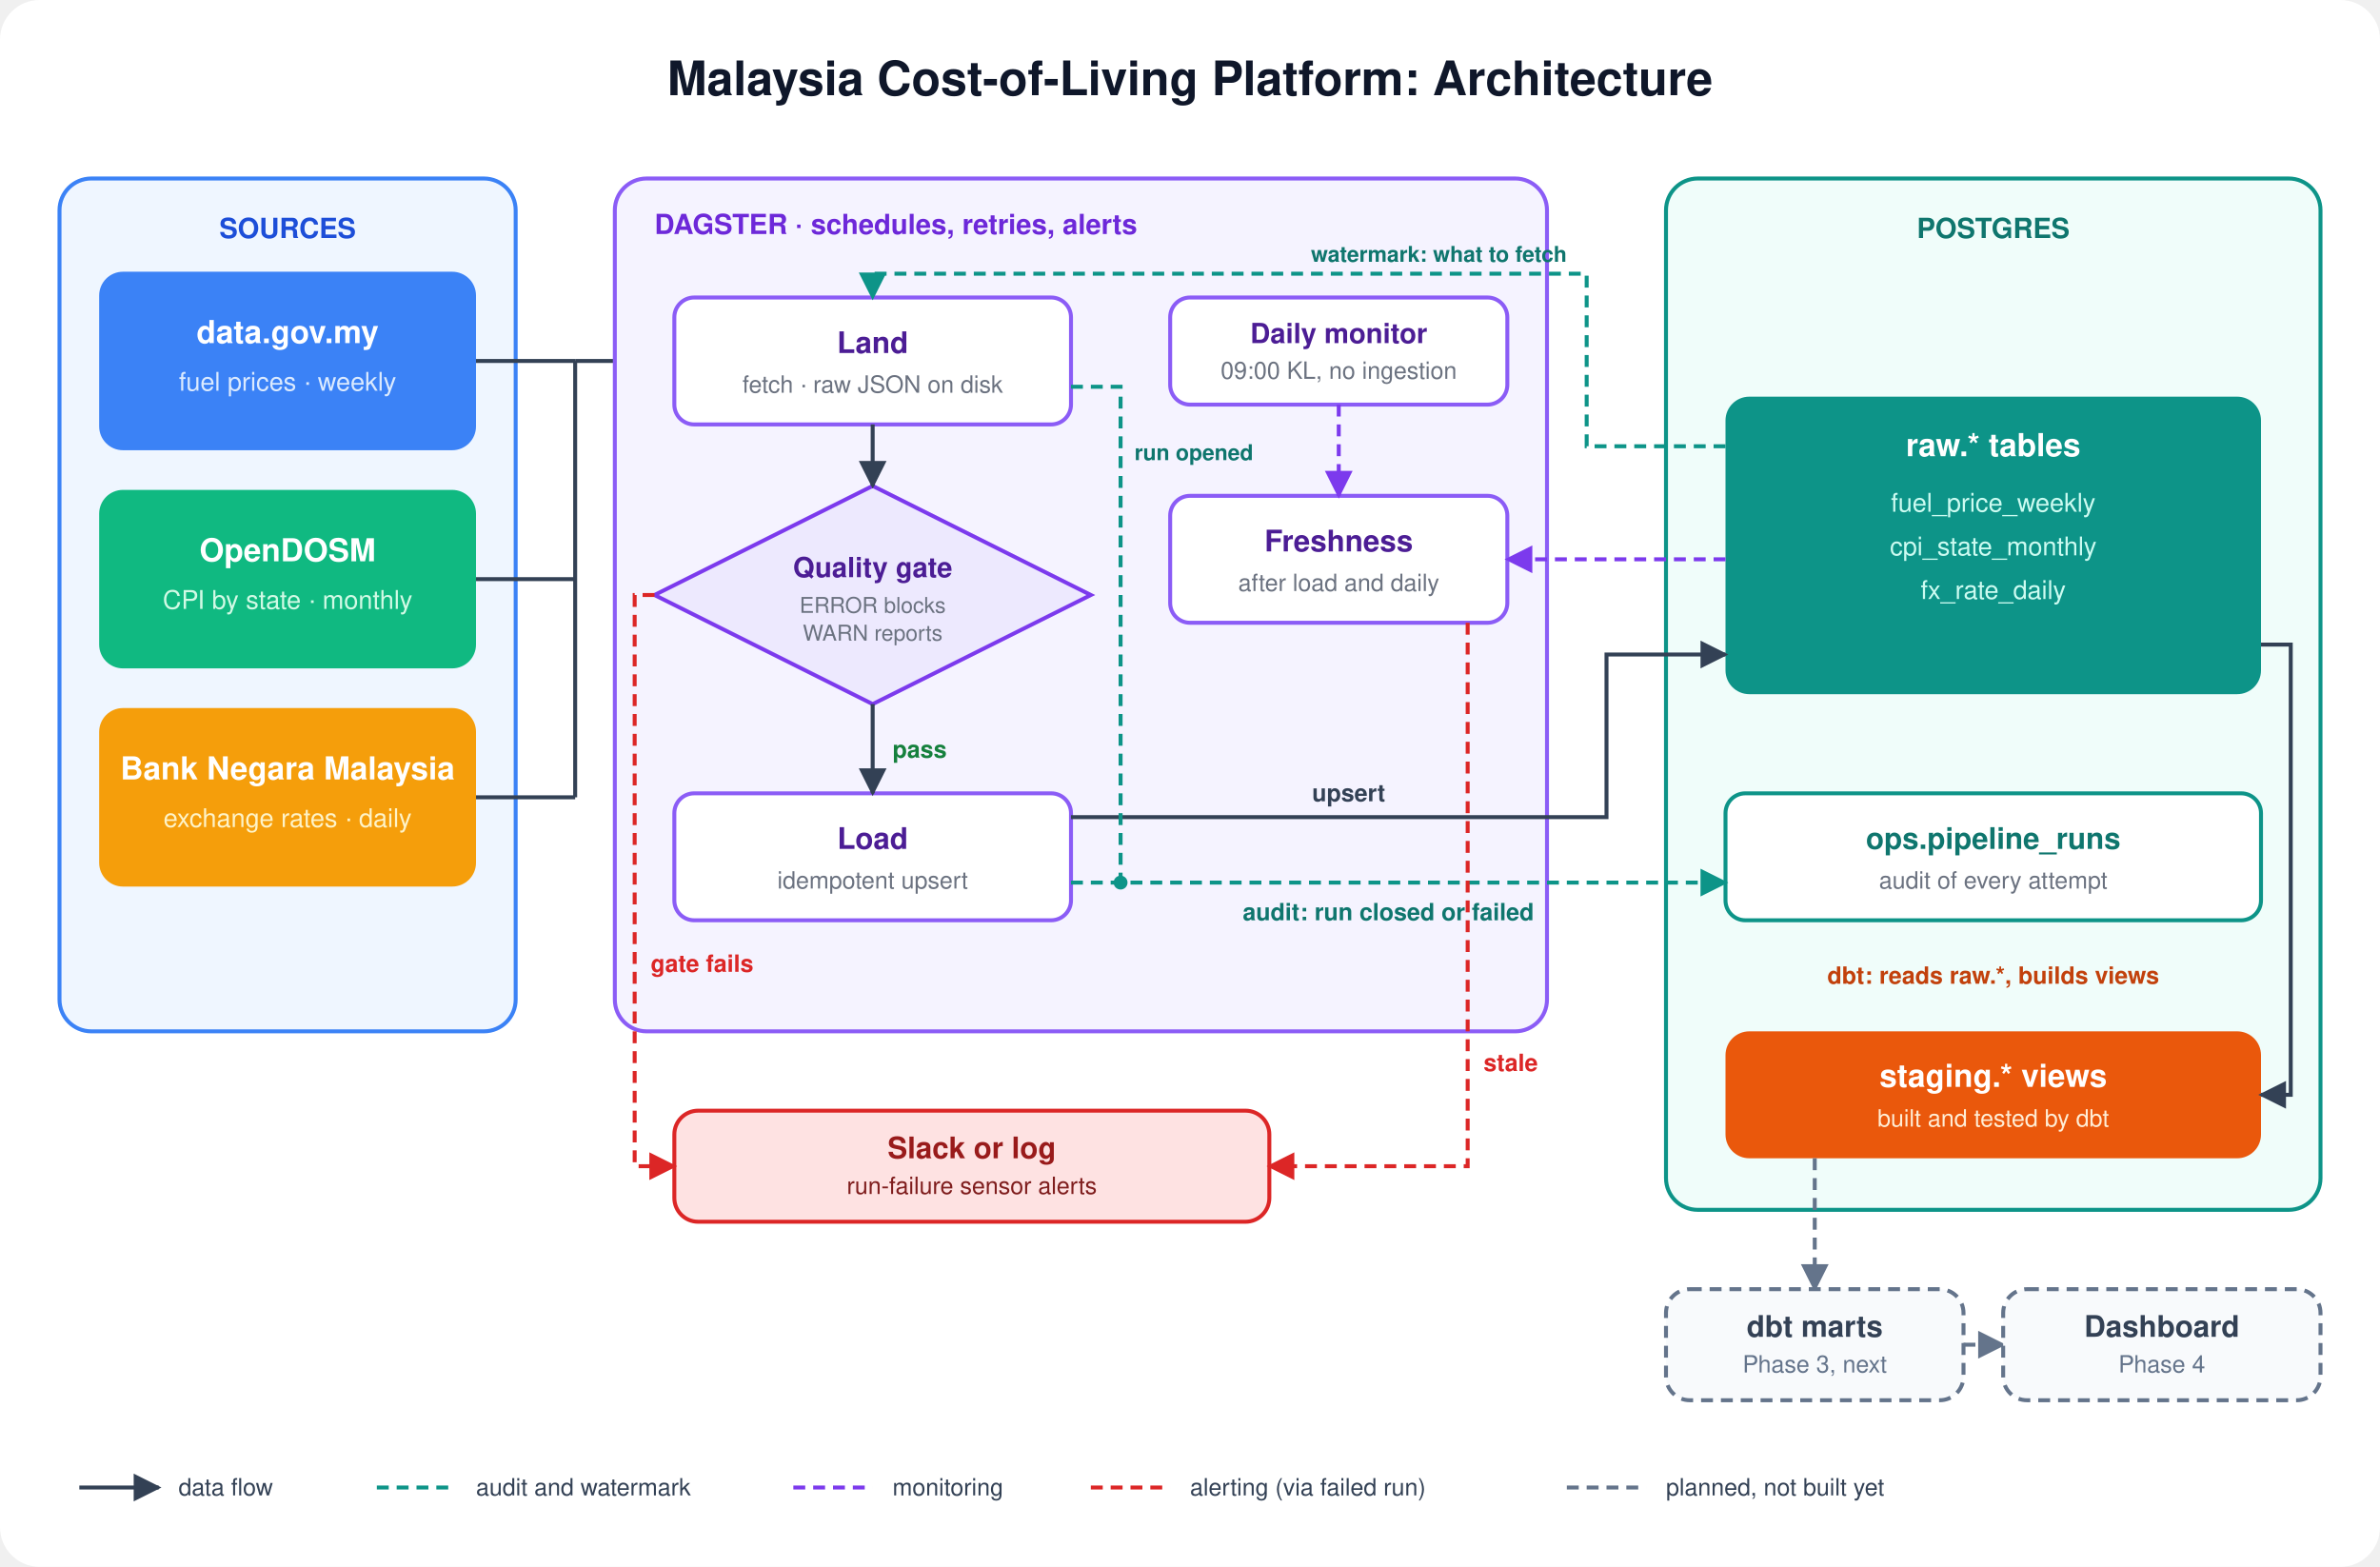
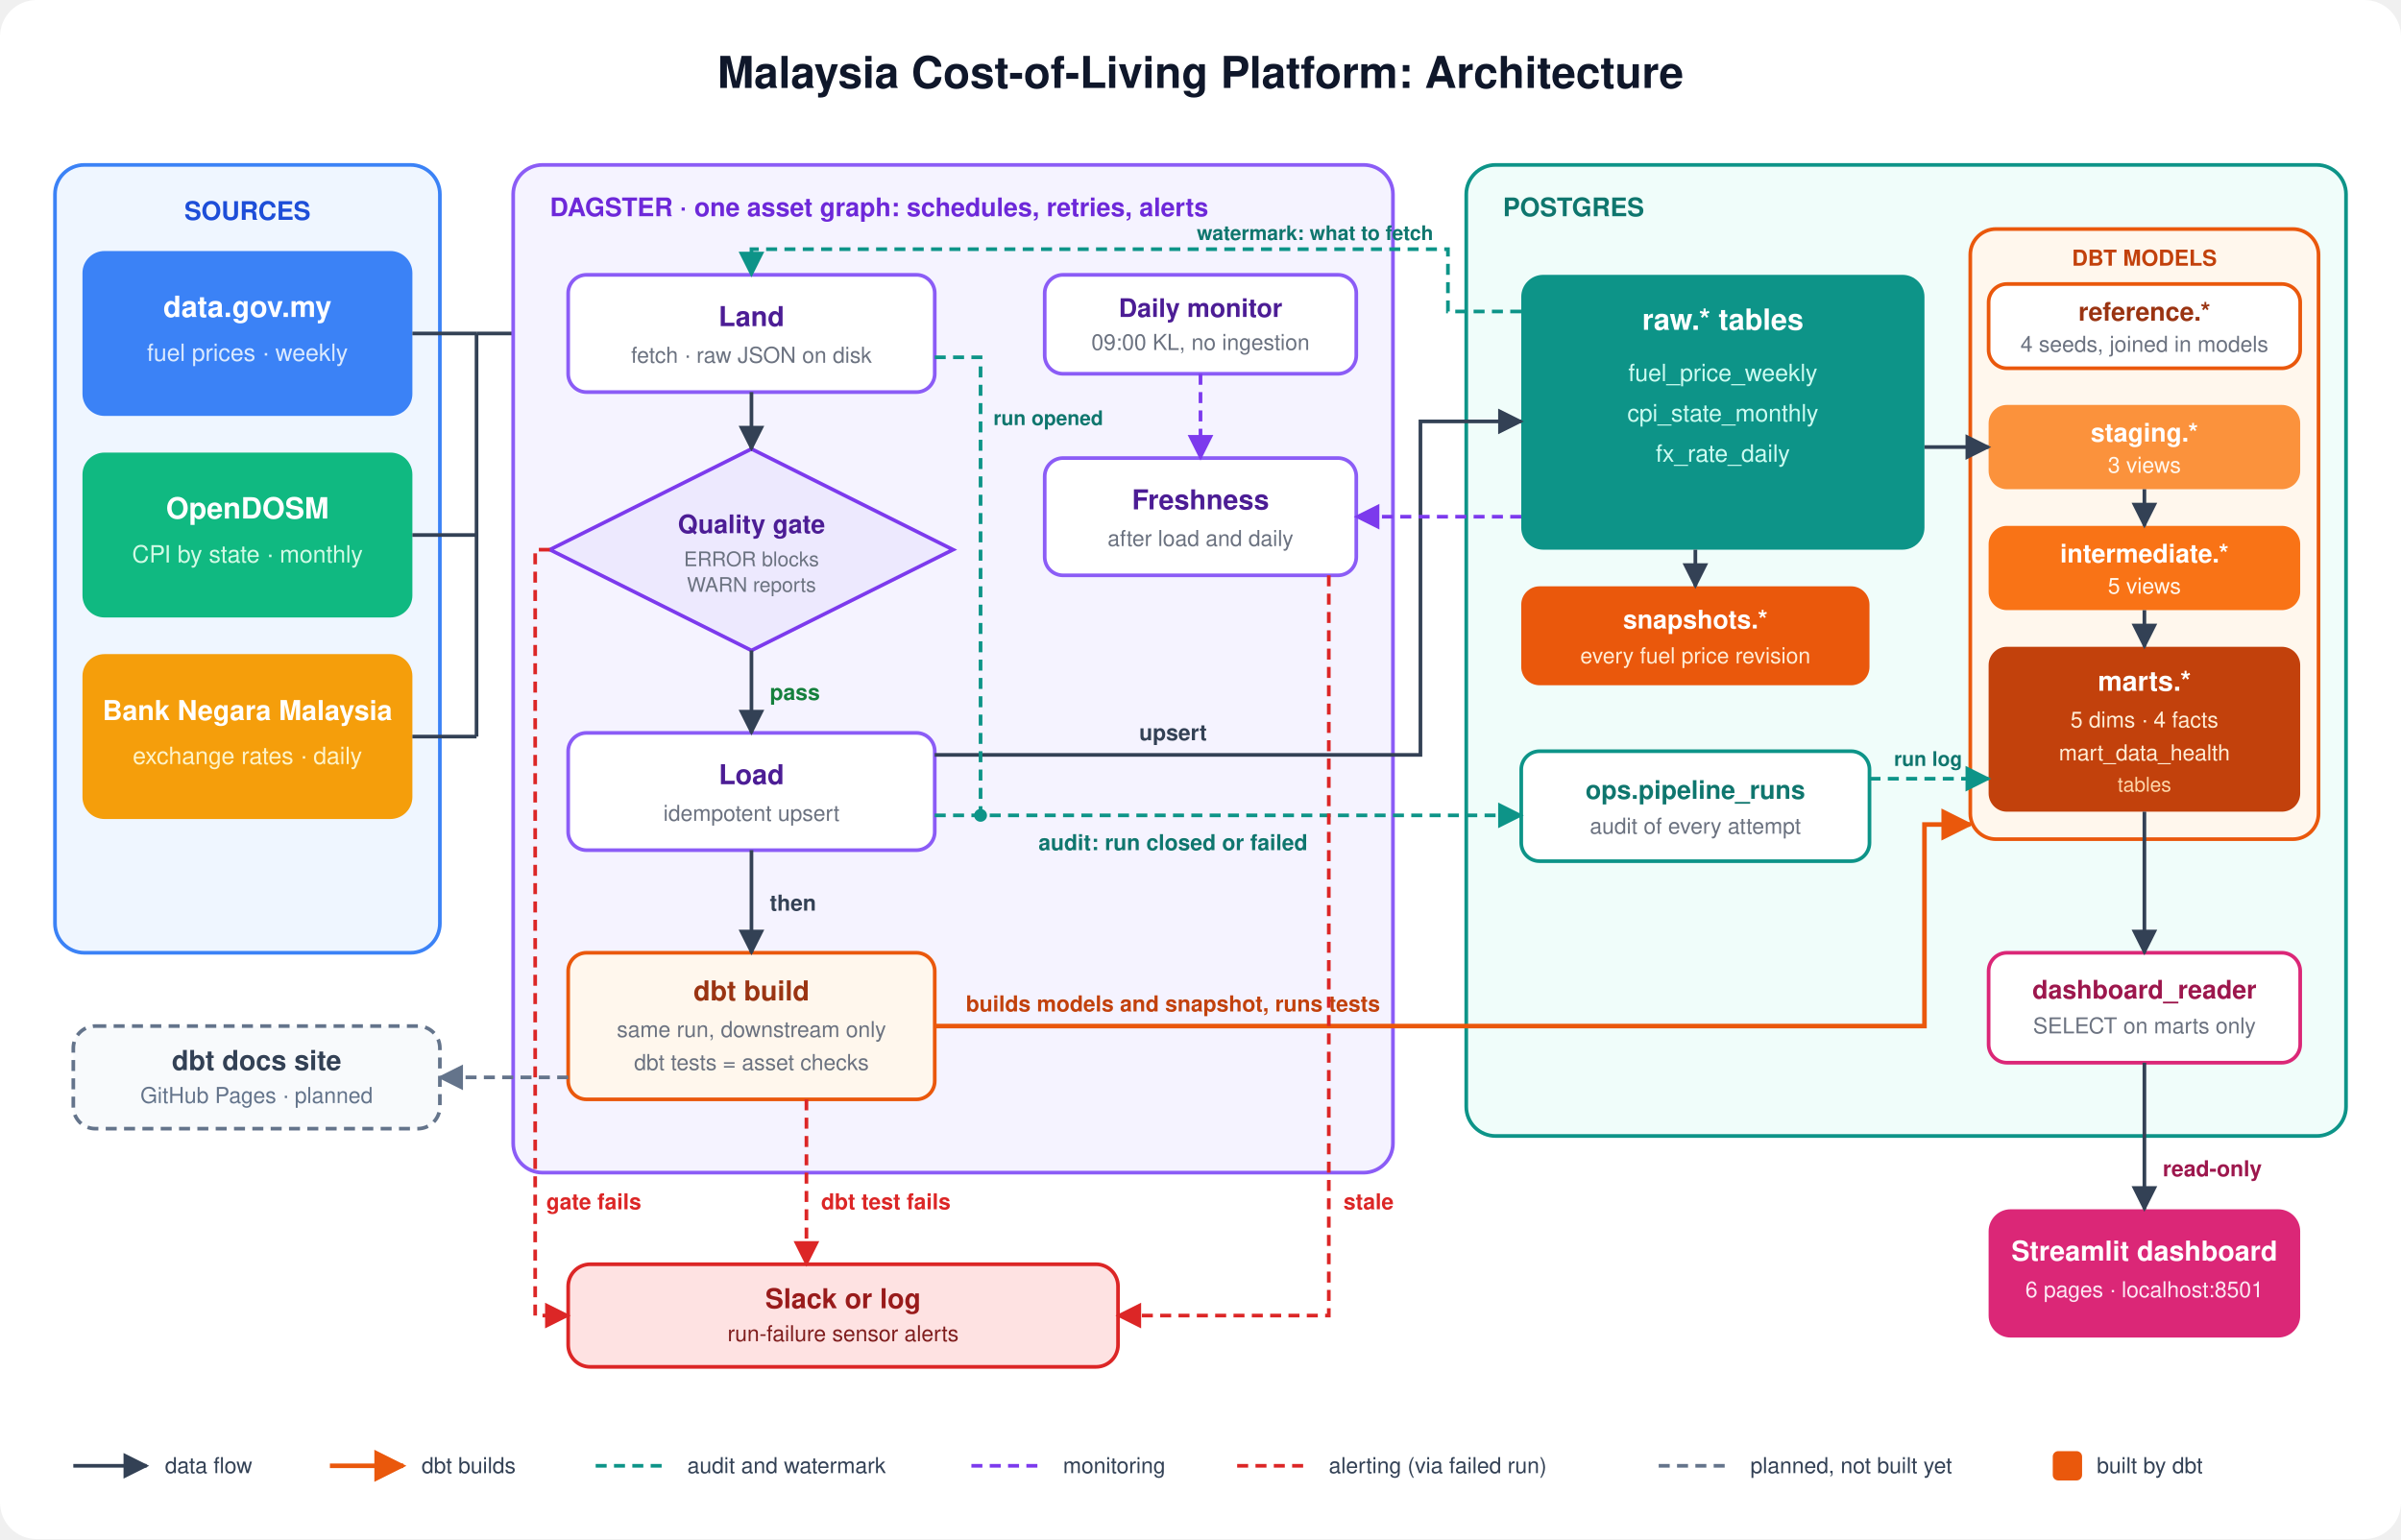
- <svg xmlns="http://www.w3.org/2000/svg" viewBox="0 0 1200 790" width="1200" height="790" font-family="Segoe UI, Helvetica, Arial, sans-serif">
+ <svg xmlns="http://www.w3.org/2000/svg" viewBox="0 0 1310 840" width="1310" height="840" font-family="Segoe UI, Helvetica, Arial, sans-serif">
  <defs>
    <marker id="arrow" viewBox="0 0 10 10" refX="9" refY="5" markerWidth="7" markerHeight="7" orient="auto-start-reverse">
      <path d="M0,0 L10,5 L0,10 z" fill="#334155" />
    </marker>
    <marker id="arrow-red" viewBox="0 0 10 10" refX="9" refY="5" markerWidth="7" markerHeight="7" orient="auto-start-reverse">
      <path d="M0,0 L10,5 L0,10 z" fill="#dc2626" />
    </marker>
    <marker id="arrow-purple" viewBox="0 0 10 10" refX="9" refY="5" markerWidth="7" markerHeight="7" orient="auto-start-reverse">
      <path d="M0,0 L10,5 L0,10 z" fill="#7c3aed" />
    </marker>
    <marker id="arrow-teal" viewBox="0 0 10 10" refX="9" refY="5" markerWidth="7" markerHeight="7" orient="auto-start-reverse">
      <path d="M0,0 L10,5 L0,10 z" fill="#0d9488" />
    </marker>
+     <marker id="arrow-orange" viewBox="0 0 10 10" refX="9" refY="5" markerWidth="7" markerHeight="7" orient="auto-start-reverse">
+       <path d="M0,0 L10,5 L0,10 z" fill="#ea580c" />
+     </marker>
    <marker id="arrow-grey" viewBox="0 0 10 10" refX="9" refY="5" markerWidth="7" markerHeight="7" orient="auto-start-reverse">
      <path d="M0,0 L10,5 L0,10 z" fill="#64748b" />
    </marker>
  </defs>
-   <rect width="1200" height="790" rx="20" fill="#ffffff" />
-   <text x="600" y="48" text-anchor="middle" font-size="24" font-weight="700" fill="#0f172a">Malaysia Cost-of-Living Platform: Architecture</text>
-   <rect x="30" y="90" width="230" height="430" rx="16" fill="#eff6ff" stroke="#3b82f6" stroke-width="2" />
-   <text x="145" y="120" text-anchor="middle" font-size="14" font-weight="700" fill="#1d4ed8">SOURCES</text>
-   <rect x="50" y="137" width="190" height="90" rx="12" fill="#3b82f6" />
-   <text x="145" y="173" text-anchor="middle" font-size="16" font-weight="700" fill="#ffffff">data.gov.my</text>
-   <text x="145" y="197" text-anchor="middle" font-size="13" fill="#dbeafe">fuel prices · weekly</text>
-   <rect x="50" y="247" width="190" height="90" rx="12" fill="#10b981" />
-   <text x="145" y="283" text-anchor="middle" font-size="16" font-weight="700" fill="#ffffff">OpenDOSM</text>
-   <text x="145" y="307" text-anchor="middle" font-size="13" fill="#d1fae5">CPI by state · monthly</text>
-   <rect x="50" y="357" width="190" height="90" rx="12" fill="#f59e0b" />
-   <text x="145" y="393" text-anchor="middle" font-size="16" font-weight="700" fill="#ffffff">Bank Negara Malaysia</text>
-   <text x="145" y="417" text-anchor="middle" font-size="13" fill="#fef3c7">exchange rates · daily</text>
-   <path d="M240,182 H290 M240,292 H290 M240,402 H290" stroke="#334155" stroke-width="2" fill="none" />
-   <path d="M290,182 V402" stroke="#334155" stroke-width="2" fill="none" />
-   <path d="M290,182 H340" stroke="#334155" stroke-width="2" fill="none" marker-end="url(#arrow)" />
-   <rect x="310" y="90" width="470" height="430" rx="16" fill="#f5f3ff" stroke="#8b5cf6" stroke-width="2" />
-   <text x="330" y="118" font-size="14" font-weight="700" fill="#6d28d9">DAGSTER · schedules, retries, alerts</text>
-   <rect x="340" y="150" width="200" height="64" rx="10" fill="#ffffff" stroke="#8b5cf6" stroke-width="2" />
-   <text x="440" y="178" text-anchor="middle" font-size="15" font-weight="700" fill="#4c1d95">Land</text>
-   <text x="440" y="198" text-anchor="middle" font-size="12" fill="#6b7280">fetch · raw JSON on disk</text>
-   <rect x="590" y="150" width="170" height="54" rx="10" fill="#ffffff" stroke="#8b5cf6" stroke-width="2" />
-   <text x="675" y="173" text-anchor="middle" font-size="14" font-weight="700" fill="#4c1d95">Daily monitor</text>
-   <text x="675" y="191" text-anchor="middle" font-size="12" fill="#6b7280">09:00 KL, no ingestion</text>
-   <rect x="590" y="250" width="170" height="64" rx="10" fill="#ffffff" stroke="#8b5cf6" stroke-width="2" />
-   <text x="675" y="278" text-anchor="middle" font-size="15" font-weight="700" fill="#4c1d95">Freshness</text>
-   <text x="675" y="298" text-anchor="middle" font-size="12" fill="#6b7280">after load and daily</text>
-   <polygon points="440,245 550,300 440,355 330,300" fill="#ede9fe" stroke="#7c3aed" stroke-width="2" />
-   <text x="440" y="291" text-anchor="middle" font-size="14" font-weight="700" fill="#4c1d95">Quality gate</text>
-   <text x="440" y="309" text-anchor="middle" font-size="11" fill="#6b7280">ERROR blocks</text>
-   <text x="440" y="323" text-anchor="middle" font-size="11" fill="#6b7280">WARN reports</text>
-   <rect x="340" y="400" width="200" height="64" rx="10" fill="#ffffff" stroke="#8b5cf6" stroke-width="2" />
-   <text x="440" y="428" text-anchor="middle" font-size="15" font-weight="700" fill="#4c1d95">Load</text>
-   <text x="440" y="448" text-anchor="middle" font-size="12" fill="#6b7280">idempotent upsert</text>
-   <path d="M440,214 V245" stroke="#334155" stroke-width="2" fill="none" marker-end="url(#arrow)" />
-   <path d="M440,355 V400" stroke="#334155" stroke-width="2" fill="none" marker-end="url(#arrow)" />
-   <text x="450" y="382" font-size="12" font-weight="700" fill="#15803d">pass</text>
-   <path d="M675,204 V250" stroke="#7c3aed" stroke-width="2" stroke-dasharray="6,4" fill="none" marker-end="url(#arrow-purple)" />
-   <rect x="840" y="90" width="330" height="520" rx="16" fill="#f0fdfa" stroke="#0d9488" stroke-width="2" />
-   <text x="1005" y="120" text-anchor="middle" font-size="14" font-weight="700" fill="#0f766e">POSTGRES</text>
-   <rect x="870" y="200" width="270" height="150" rx="12" fill="#0d9488" />
-   <text x="1005" y="230" text-anchor="middle" font-size="16" font-weight="700" fill="#ffffff">raw.* tables</text>
-   <text x="1005" y="258" text-anchor="middle" font-size="13" fill="#ccfbf1">fuel_price_weekly</text>
-   <text x="1005" y="280" text-anchor="middle" font-size="13" fill="#ccfbf1">cpi_state_monthly</text>
-   <text x="1005" y="302" text-anchor="middle" font-size="13" fill="#ccfbf1">fx_rate_daily</text>
-   <rect x="870" y="400" width="270" height="64" rx="10" fill="#ffffff" stroke="#0d9488" stroke-width="2" />
-   <text x="1005" y="428" text-anchor="middle" font-size="15" font-weight="700" fill="#0f766e">ops.pipeline_runs</text>
-   <text x="1005" y="448" text-anchor="middle" font-size="12" fill="#6b7280">audit of every attempt</text>
-   <rect x="870" y="520" width="270" height="64" rx="12" fill="#ea580c" />
-   <text x="1005" y="548" text-anchor="middle" font-size="16" font-weight="700" fill="#ffffff">staging.* views</text>
-   <text x="1005" y="568" text-anchor="middle" font-size="12" fill="#ffedd5">built and tested by dbt</text>
-   <path d="M1140,325 H1155 V552 H1140" stroke="#334155" stroke-width="2" fill="none" marker-end="url(#arrow)" />
-   <text x="1005" y="496" text-anchor="middle" font-size="12" font-weight="700" fill="#c2410c">dbt: reads raw.*, builds views</text>
-   <path d="M540,412 H810 V330 H870" stroke="#334155" stroke-width="2" fill="none" marker-end="url(#arrow)" />
-   <text x="680" y="404" text-anchor="middle" font-size="12" font-weight="700" fill="#334155">upsert</text>
-   <path d="M540,445 H870" stroke="#0d9488" stroke-width="2" stroke-dasharray="6,4" fill="none" marker-end="url(#arrow-teal)" />
-   <text x="700" y="464" text-anchor="middle" font-size="12" font-weight="700" fill="#0f766e">audit: run closed or failed</text>
-   <path d="M540,195 H565 V445" stroke="#0d9488" stroke-width="2" stroke-dasharray="6,4" fill="none" />
-   <circle cx="565" cy="445" r="3.5" fill="#0d9488" />
-   <text x="572" y="232" font-size="11" font-weight="700" fill="#0f766e">run opened</text>
-   <path d="M870,225 H800 V138 H440 V150" stroke="#0d9488" stroke-width="2" stroke-dasharray="6,4" fill="none" marker-end="url(#arrow-teal)" />
-   <text x="790" y="132" text-anchor="end" font-size="11" font-weight="700" fill="#0f766e">watermark: what to fetch</text>
-   <path d="M870,282 H760" stroke="#7c3aed" stroke-width="2" stroke-dasharray="6,4" fill="none" marker-end="url(#arrow-purple)" />
-   <rect x="340" y="560" width="300" height="56" rx="12" fill="#fee2e2" stroke="#dc2626" stroke-width="2" />
-   <text x="490" y="584" text-anchor="middle" font-size="15" font-weight="700" fill="#991b1b">Slack or log</text>
-   <text x="490" y="602" text-anchor="middle" font-size="12" fill="#7f1d1d">run-failure sensor alerts</text>
-   <path d="M330,300 H320 V588 H340" stroke="#dc2626" stroke-width="2" stroke-dasharray="6,4" fill="none" marker-end="url(#arrow-red)" />
-   <text x="328" y="490" font-size="12" font-weight="700" fill="#dc2626">gate fails</text>
-   <path d="M740,314 V588 H640" stroke="#dc2626" stroke-width="2" stroke-dasharray="6,4" fill="none" marker-end="url(#arrow-red)" />
-   <text x="748" y="540" font-size="12" font-weight="700" fill="#dc2626">stale</text>
-   <path d="M915,584 V650" stroke="#64748b" stroke-width="2" stroke-dasharray="6,4" fill="none" marker-end="url(#arrow-grey)" />
-   <rect x="840" y="650" width="150" height="56" rx="12" fill="#f8fafc" stroke="#64748b" stroke-width="2" stroke-dasharray="6,4" />
-   <text x="915" y="674" text-anchor="middle" font-size="15" font-weight="700" fill="#334155">dbt marts</text>
-   <text x="915" y="692" text-anchor="middle" font-size="12" fill="#64748b">Phase 3, next</text>
-   <path d="M990,678 H1010" stroke="#64748b" stroke-width="2" stroke-dasharray="6,4" fill="none" marker-end="url(#arrow-grey)" />
-   <rect x="1010" y="650" width="160" height="56" rx="12" fill="#f8fafc" stroke="#64748b" stroke-width="2" stroke-dasharray="6,4" />
-   <text x="1090" y="674" text-anchor="middle" font-size="15" font-weight="700" fill="#334155">Dashboard</text>
-   <text x="1090" y="692" text-anchor="middle" font-size="12" fill="#64748b">Phase 4</text>
+   <rect width="1310" height="840" rx="20" fill="#ffffff" />
+   <text x="655" y="48" text-anchor="middle" font-size="24" font-weight="700" fill="#0f172a">Malaysia Cost-of-Living Platform: Architecture</text>
+   <rect x="30" y="90" width="210" height="430" rx="16" fill="#eff6ff" stroke="#3b82f6" stroke-width="2" />
+   <text x="135" y="120" text-anchor="middle" font-size="14" font-weight="700" fill="#1d4ed8">SOURCES</text>
+   <rect x="45" y="137" width="180" height="90" rx="12" fill="#3b82f6" />
+   <text x="135" y="173" text-anchor="middle" font-size="16" font-weight="700" fill="#ffffff">data.gov.my</text>
+   <text x="135" y="197" text-anchor="middle" font-size="13" fill="#dbeafe">fuel prices · weekly</text>
+   <rect x="45" y="247" width="180" height="90" rx="12" fill="#10b981" />
+   <text x="135" y="283" text-anchor="middle" font-size="16" font-weight="700" fill="#ffffff">OpenDOSM</text>
+   <text x="135" y="307" text-anchor="middle" font-size="13" fill="#d1fae5">CPI by state · monthly</text>
+   <rect x="45" y="357" width="180" height="90" rx="12" fill="#f59e0b" />
+   <text x="135" y="393" text-anchor="middle" font-size="15" font-weight="700" fill="#ffffff">Bank Negara Malaysia</text>
+   <text x="135" y="417" text-anchor="middle" font-size="13" fill="#fef3c7">exchange rates · daily</text>
+   <path d="M225,182 H260 M225,292 H260 M225,402 H260" stroke="#334155" stroke-width="2" fill="none" />
+   <path d="M260,182 V402" stroke="#334155" stroke-width="2" fill="none" />
+   <path d="M260,182 H310" stroke="#334155" stroke-width="2" fill="none" marker-end="url(#arrow)" />
+   <rect x="280" y="90" width="480" height="550" rx="16" fill="#f5f3ff" stroke="#8b5cf6" stroke-width="2" />
+   <text x="300" y="118" font-size="14" font-weight="700" fill="#6d28d9">DAGSTER · one asset graph: schedules, retries, alerts</text>
+   <rect x="310" y="150" width="200" height="64" rx="10" fill="#ffffff" stroke="#8b5cf6" stroke-width="2" />
+   <text x="410" y="178" text-anchor="middle" font-size="15" font-weight="700" fill="#4c1d95">Land</text>
+   <text x="410" y="198" text-anchor="middle" font-size="12" fill="#6b7280">fetch · raw JSON on disk</text>
+   <rect x="570" y="150" width="170" height="54" rx="10" fill="#ffffff" stroke="#8b5cf6" stroke-width="2" />
+   <text x="655" y="173" text-anchor="middle" font-size="14" font-weight="700" fill="#4c1d95">Daily monitor</text>
+   <text x="655" y="191" text-anchor="middle" font-size="12" fill="#6b7280">09:00 KL, no ingestion</text>
+   <rect x="570" y="250" width="170" height="64" rx="10" fill="#ffffff" stroke="#8b5cf6" stroke-width="2" />
+   <text x="655" y="278" text-anchor="middle" font-size="15" font-weight="700" fill="#4c1d95">Freshness</text>
+   <text x="655" y="298" text-anchor="middle" font-size="12" fill="#6b7280">after load and daily</text>
+   <polygon points="410,245 520,300 410,355 300,300" fill="#ede9fe" stroke="#7c3aed" stroke-width="2" />
+   <text x="410" y="291" text-anchor="middle" font-size="14" font-weight="700" fill="#4c1d95">Quality gate</text>
+   <text x="410" y="309" text-anchor="middle" font-size="11" fill="#6b7280">ERROR blocks</text>
+   <text x="410" y="323" text-anchor="middle" font-size="11" fill="#6b7280">WARN reports</text>
+   <rect x="310" y="400" width="200" height="64" rx="10" fill="#ffffff" stroke="#8b5cf6" stroke-width="2" />
+   <text x="410" y="428" text-anchor="middle" font-size="15" font-weight="700" fill="#4c1d95">Load</text>
+   <text x="410" y="448" text-anchor="middle" font-size="12" fill="#6b7280">idempotent upsert</text>
+   <rect x="310" y="520" width="200" height="80" rx="10" fill="#fff7ed" stroke="#ea580c" stroke-width="2" />
+   <text x="410" y="546" text-anchor="middle" font-size="15" font-weight="700" fill="#9a3412">dbt build</text>
+   <text x="410" y="566" text-anchor="middle" font-size="12" fill="#6b7280">same run, downstream only</text>
+   <text x="410" y="584" text-anchor="middle" font-size="12" fill="#6b7280">dbt tests = asset checks</text>
+   <path d="M410,214 V245" stroke="#334155" stroke-width="2" fill="none" marker-end="url(#arrow)" />
+   <path d="M410,355 V400" stroke="#334155" stroke-width="2" fill="none" marker-end="url(#arrow)" />
+   <text x="420" y="382" font-size="12" font-weight="700" fill="#15803d">pass</text>
+   <path d="M410,464 V520" stroke="#334155" stroke-width="2" fill="none" marker-end="url(#arrow)" />
+   <text x="420" y="497" font-size="12" font-weight="700" fill="#334155">then</text>
+   <path d="M655,204 V250" stroke="#7c3aed" stroke-width="2" stroke-dasharray="6,4" fill="none" marker-end="url(#arrow-purple)" />
+   <rect x="800" y="90" width="480" height="530" rx="16" fill="#f0fdfa" stroke="#0d9488" stroke-width="2" />
+   <text x="820" y="118" font-size="14" font-weight="700" fill="#0f766e">POSTGRES</text>
+   <rect x="830" y="150" width="220" height="150" rx="12" fill="#0d9488" />
+   <text x="940" y="180" text-anchor="middle" font-size="16" font-weight="700" fill="#ffffff">raw.* tables</text>
+   <text x="940" y="208" text-anchor="middle" font-size="13" fill="#ccfbf1">fuel_price_weekly</text>
+   <text x="940" y="230" text-anchor="middle" font-size="13" fill="#ccfbf1">cpi_state_monthly</text>
+   <text x="940" y="252" text-anchor="middle" font-size="13" fill="#ccfbf1">fx_rate_daily</text>
+   <rect x="830" y="320" width="190" height="54" rx="10" fill="#ea580c" />
+   <text x="925" y="343" text-anchor="middle" font-size="14" font-weight="700" fill="#ffffff">snapshots.*</text>
+   <text x="925" y="362" text-anchor="middle" font-size="12" fill="#ffedd5">every fuel price revision</text>
+   <path d="M925,300 V320" stroke="#334155" stroke-width="2" fill="none" marker-end="url(#arrow)" />
+   <rect x="830" y="410" width="190" height="60" rx="10" fill="#ffffff" stroke="#0d9488" stroke-width="2" />
+   <text x="925" y="436" text-anchor="middle" font-size="14" font-weight="700" fill="#0f766e">ops.pipeline_runs</text>
+   <text x="925" y="455" text-anchor="middle" font-size="12" fill="#6b7280">audit of every attempt</text>
+   <rect x="1075" y="125" width="190" height="333" rx="14" fill="#fff7ed" stroke="#ea580c" stroke-width="2" />
+   <text x="1170" y="145" text-anchor="middle" font-size="12" font-weight="700" fill="#c2410c">DBT MODELS</text>
+   <rect x="1085" y="155" width="170" height="46" rx="10" fill="#ffffff" stroke="#ea580c" stroke-width="2" />
+   <text x="1170" y="175" text-anchor="middle" font-size="14" font-weight="700" fill="#9a3412">reference.*</text>
+   <text x="1170" y="192" text-anchor="middle" font-size="12" fill="#6b7280">4 seeds, joined in models</text>
+   <rect x="1085" y="221" width="170" height="46" rx="10" fill="#fb923c" />
+   <text x="1170" y="241" text-anchor="middle" font-size="14" font-weight="700" fill="#ffffff">staging.*</text>
+   <text x="1170" y="258" text-anchor="middle" font-size="12" fill="#fff7ed">3 views</text>
+   <rect x="1085" y="287" width="170" height="46" rx="10" fill="#f97316" />
+   <text x="1170" y="307" text-anchor="middle" font-size="14" font-weight="700" fill="#ffffff">intermediate.*</text>
+   <text x="1170" y="324" text-anchor="middle" font-size="12" fill="#fff7ed">5 views</text>
+   <rect x="1085" y="353" width="170" height="90" rx="10" fill="#c2410c" />
+   <text x="1170" y="377" text-anchor="middle" font-size="15" font-weight="700" fill="#ffffff">marts.*</text>
+   <text x="1170" y="397" text-anchor="middle" font-size="12" fill="#ffedd5">5 dims · 4 facts</text>
+   <text x="1170" y="415" text-anchor="middle" font-size="12" fill="#ffedd5">mart_data_health</text>
+   <text x="1170" y="432" text-anchor="middle" font-size="11" fill="#fed7aa">tables</text>
+   <path d="M1050,244 H1085" stroke="#334155" stroke-width="2" fill="none" marker-end="url(#arrow)" />
+   <path d="M1170,267 V287" stroke="#334155" stroke-width="2" fill="none" marker-end="url(#arrow)" />
+   <path d="M1170,333 V353" stroke="#334155" stroke-width="2" fill="none" marker-end="url(#arrow)" />
+   <path d="M1020,425 H1085" stroke="#0d9488" stroke-width="2" stroke-dasharray="6,4" fill="none" marker-end="url(#arrow-teal)" />
+   <text x="1052" y="418" text-anchor="middle" font-size="11" font-weight="700" fill="#0f766e">run log</text>
+   <rect x="1085" y="520" width="170" height="60" rx="10" fill="#ffffff" stroke="#db2777" stroke-width="2" />
+   <text x="1170" y="545" text-anchor="middle" font-size="14" font-weight="700" fill="#9d174d">dashboard_reader</text>
+   <text x="1170" y="564" text-anchor="middle" font-size="12" fill="#6b7280">SELECT on marts only</text>
+   <path d="M1170,443 V520" stroke="#334155" stroke-width="2" fill="none" marker-end="url(#arrow)" />
+   <rect x="1085" y="660" width="170" height="70" rx="12" fill="#db2777" />
+   <text x="1170" y="688" text-anchor="middle" font-size="15" font-weight="700" fill="#ffffff">Streamlit dashboard</text>
+   <text x="1170" y="708" text-anchor="middle" font-size="12" fill="#fce7f3">6 pages · localhost:8501</text>
+   <path d="M1170,580 V660" stroke="#334155" stroke-width="2" fill="none" marker-end="url(#arrow)" />
+   <text x="1180" y="642" font-size="12" font-weight="700" fill="#9d174d">read-only</text>
+   <path d="M510,412 H775 V230 H830" stroke="#334155" stroke-width="2" fill="none" marker-end="url(#arrow)" />
+   <text x="640" y="404" text-anchor="middle" font-size="12" font-weight="700" fill="#334155">upsert</text>
+   <path d="M510,445 H830" stroke="#0d9488" stroke-width="2" stroke-dasharray="6,4" fill="none" marker-end="url(#arrow-teal)" />
+   <text x="640" y="464" text-anchor="middle" font-size="12" font-weight="700" fill="#0f766e">audit: run closed or failed</text>
+   <path d="M510,195 H535 V445" stroke="#0d9488" stroke-width="2" stroke-dasharray="6,4" fill="none" />
+   <circle cx="535" cy="445" r="3.5" fill="#0d9488" />
+   <text x="542" y="232" font-size="11" font-weight="700" fill="#0f766e">run opened</text>
+   <path d="M830,170 H790 V136 H410 V150" stroke="#0d9488" stroke-width="2" stroke-dasharray="6,4" fill="none" marker-end="url(#arrow-teal)" />
+   <text x="782" y="131" text-anchor="end" font-size="11" font-weight="700" fill="#0f766e">watermark: what to fetch</text>
+   <path d="M830,282 H740" stroke="#7c3aed" stroke-width="2" stroke-dasharray="6,4" fill="none" marker-end="url(#arrow-purple)" />
+   <path d="M510,560 H1050 V450 H1075" stroke="#ea580c" stroke-width="2.5" fill="none" marker-end="url(#arrow-orange)" />
+   <text x="640" y="552" text-anchor="middle" font-size="12" font-weight="700" fill="#c2410c">builds models and snapshot, runs tests</text>
+   <rect x="310" y="690" width="300" height="56" rx="12" fill="#fee2e2" stroke="#dc2626" stroke-width="2" />
+   <text x="460" y="714" text-anchor="middle" font-size="15" font-weight="700" fill="#991b1b">Slack or log</text>
+   <text x="460" y="732" text-anchor="middle" font-size="12" fill="#7f1d1d">run-failure sensor alerts</text>
+   <path d="M300,300 H292 V718 H310" stroke="#dc2626" stroke-width="2" stroke-dasharray="6,4" fill="none" marker-end="url(#arrow-red)" />
+   <text x="298" y="660" font-size="12" font-weight="700" fill="#dc2626">gate fails</text>
+   <path d="M440,600 V690" stroke="#dc2626" stroke-width="2" stroke-dasharray="6,4" fill="none" marker-end="url(#arrow-red)" />
+   <text x="448" y="660" font-size="12" font-weight="700" fill="#dc2626">dbt test fails</text>
+   <path d="M725,314 V718 H610" stroke="#dc2626" stroke-width="2" stroke-dasharray="6,4" fill="none" marker-end="url(#arrow-red)" />
+   <text x="733" y="660" font-size="12" font-weight="700" fill="#dc2626">stale</text>
+   <path d="M310,588 H240" stroke="#64748b" stroke-width="2" stroke-dasharray="6,4" fill="none" marker-end="url(#arrow-grey)" />
+   <rect x="40" y="560" width="200" height="56" rx="12" fill="#f8fafc" stroke="#64748b" stroke-width="2" stroke-dasharray="6,4" />
+   <text x="140" y="584" text-anchor="middle" font-size="15" font-weight="700" fill="#334155">dbt docs site</text>
+   <text x="140" y="602" text-anchor="middle" font-size="12" fill="#64748b">GitHub Pages · planned</text>
  <g font-size="12" fill="#334155">
-     <path d="M40,750 H80" stroke="#334155" stroke-width="2" marker-end="url(#arrow)" />
-     <text x="90" y="754">data flow</text>
-     <path d="M190,750 H230" stroke="#0d9488" stroke-width="2" stroke-dasharray="6,4" />
-     <text x="240" y="754">audit and watermark</text>
-     <path d="M400,750 H440" stroke="#7c3aed" stroke-width="2" stroke-dasharray="6,4" />
-     <text x="450" y="754">monitoring</text>
-     <path d="M550,750 H590" stroke="#dc2626" stroke-width="2" stroke-dasharray="6,4" />
-     <text x="600" y="754">alerting (via failed run)</text>
-     <path d="M790,750 H830" stroke="#64748b" stroke-width="2" stroke-dasharray="6,4" />
-     <text x="840" y="754">planned, not built yet</text>
+     <path d="M40,800 H80" stroke="#334155" stroke-width="2" marker-end="url(#arrow)" />
+     <text x="90" y="804">data flow</text>
+     <path d="M180,800 H220" stroke="#ea580c" stroke-width="2.5" marker-end="url(#arrow-orange)" />
+     <text x="230" y="804">dbt builds</text>
+     <path d="M325,800 H365" stroke="#0d9488" stroke-width="2" stroke-dasharray="6,4" />
+     <text x="375" y="804">audit and watermark</text>
+     <path d="M530,800 H570" stroke="#7c3aed" stroke-width="2" stroke-dasharray="6,4" />
+     <text x="580" y="804">monitoring</text>
+     <path d="M675,800 H715" stroke="#dc2626" stroke-width="2" stroke-dasharray="6,4" />
+     <text x="725" y="804">alerting (via failed run)</text>
+     <path d="M905,800 H945" stroke="#64748b" stroke-width="2" stroke-dasharray="6,4" />
+     <text x="955" y="804">planned, not built yet</text>
+     <rect x="1120" y="792" width="16" height="16" rx="3" fill="#ea580c" />
+     <text x="1144" y="804">built by dbt</text>
  </g>
</svg>
